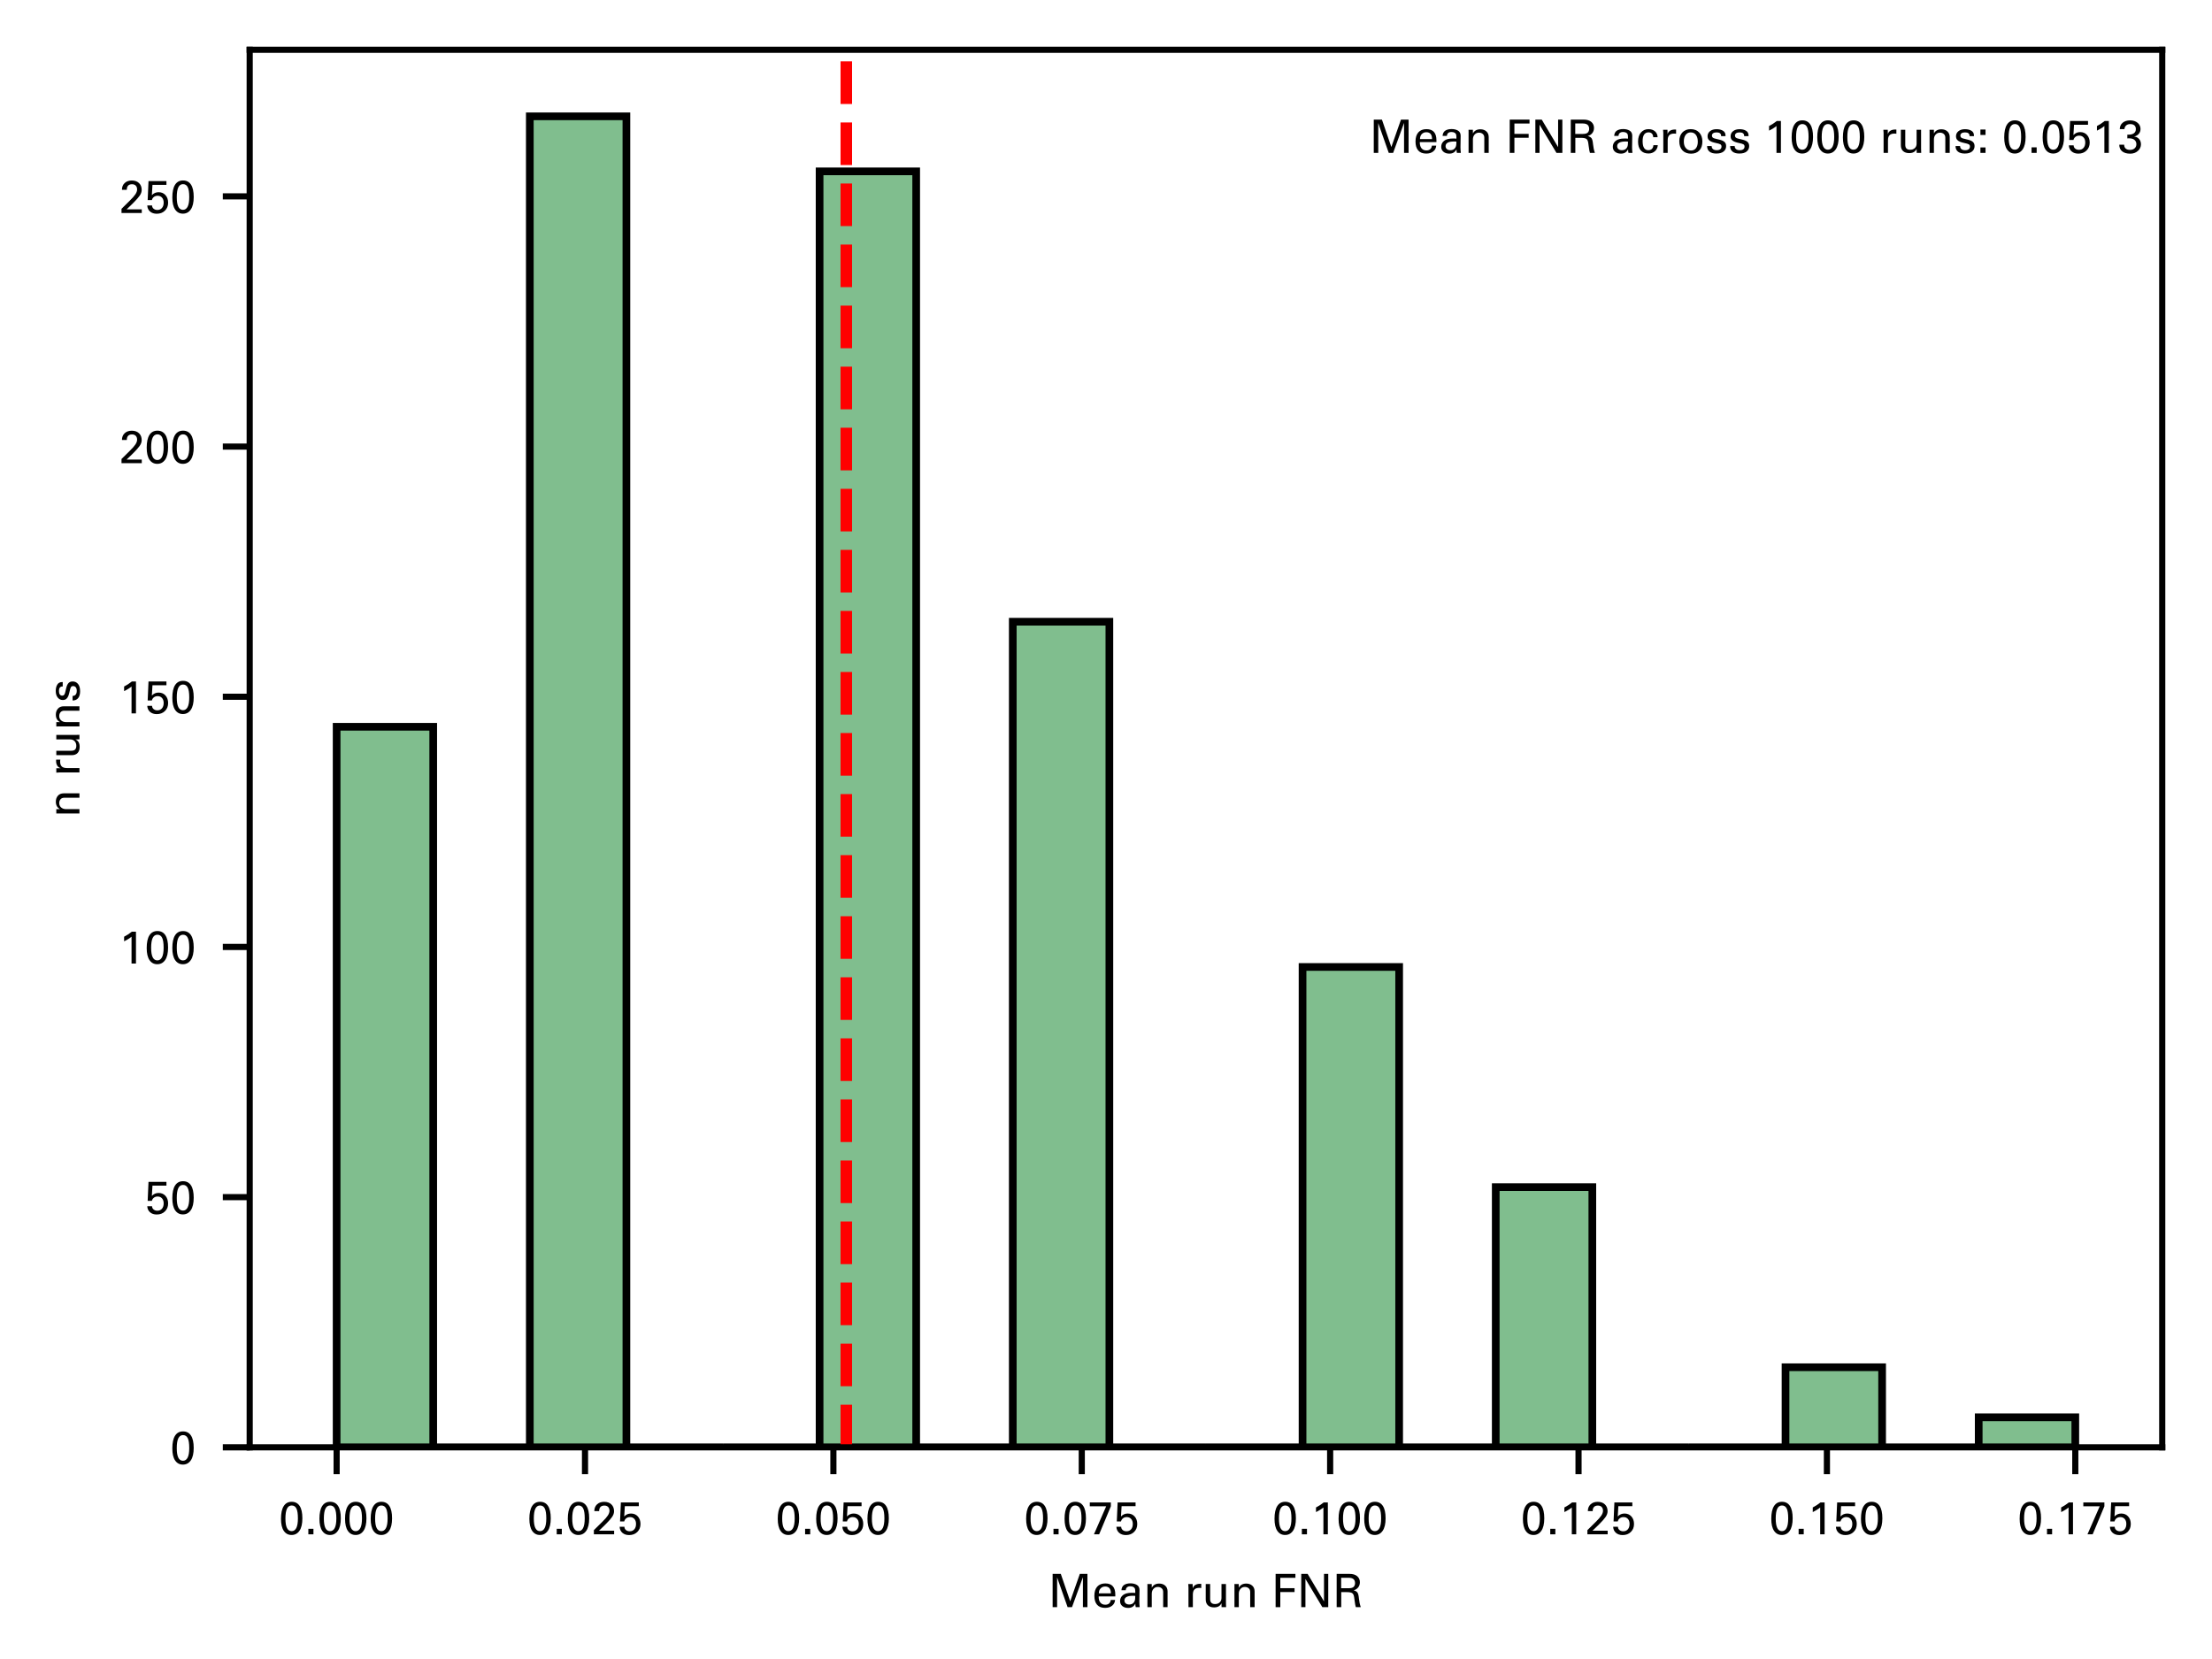
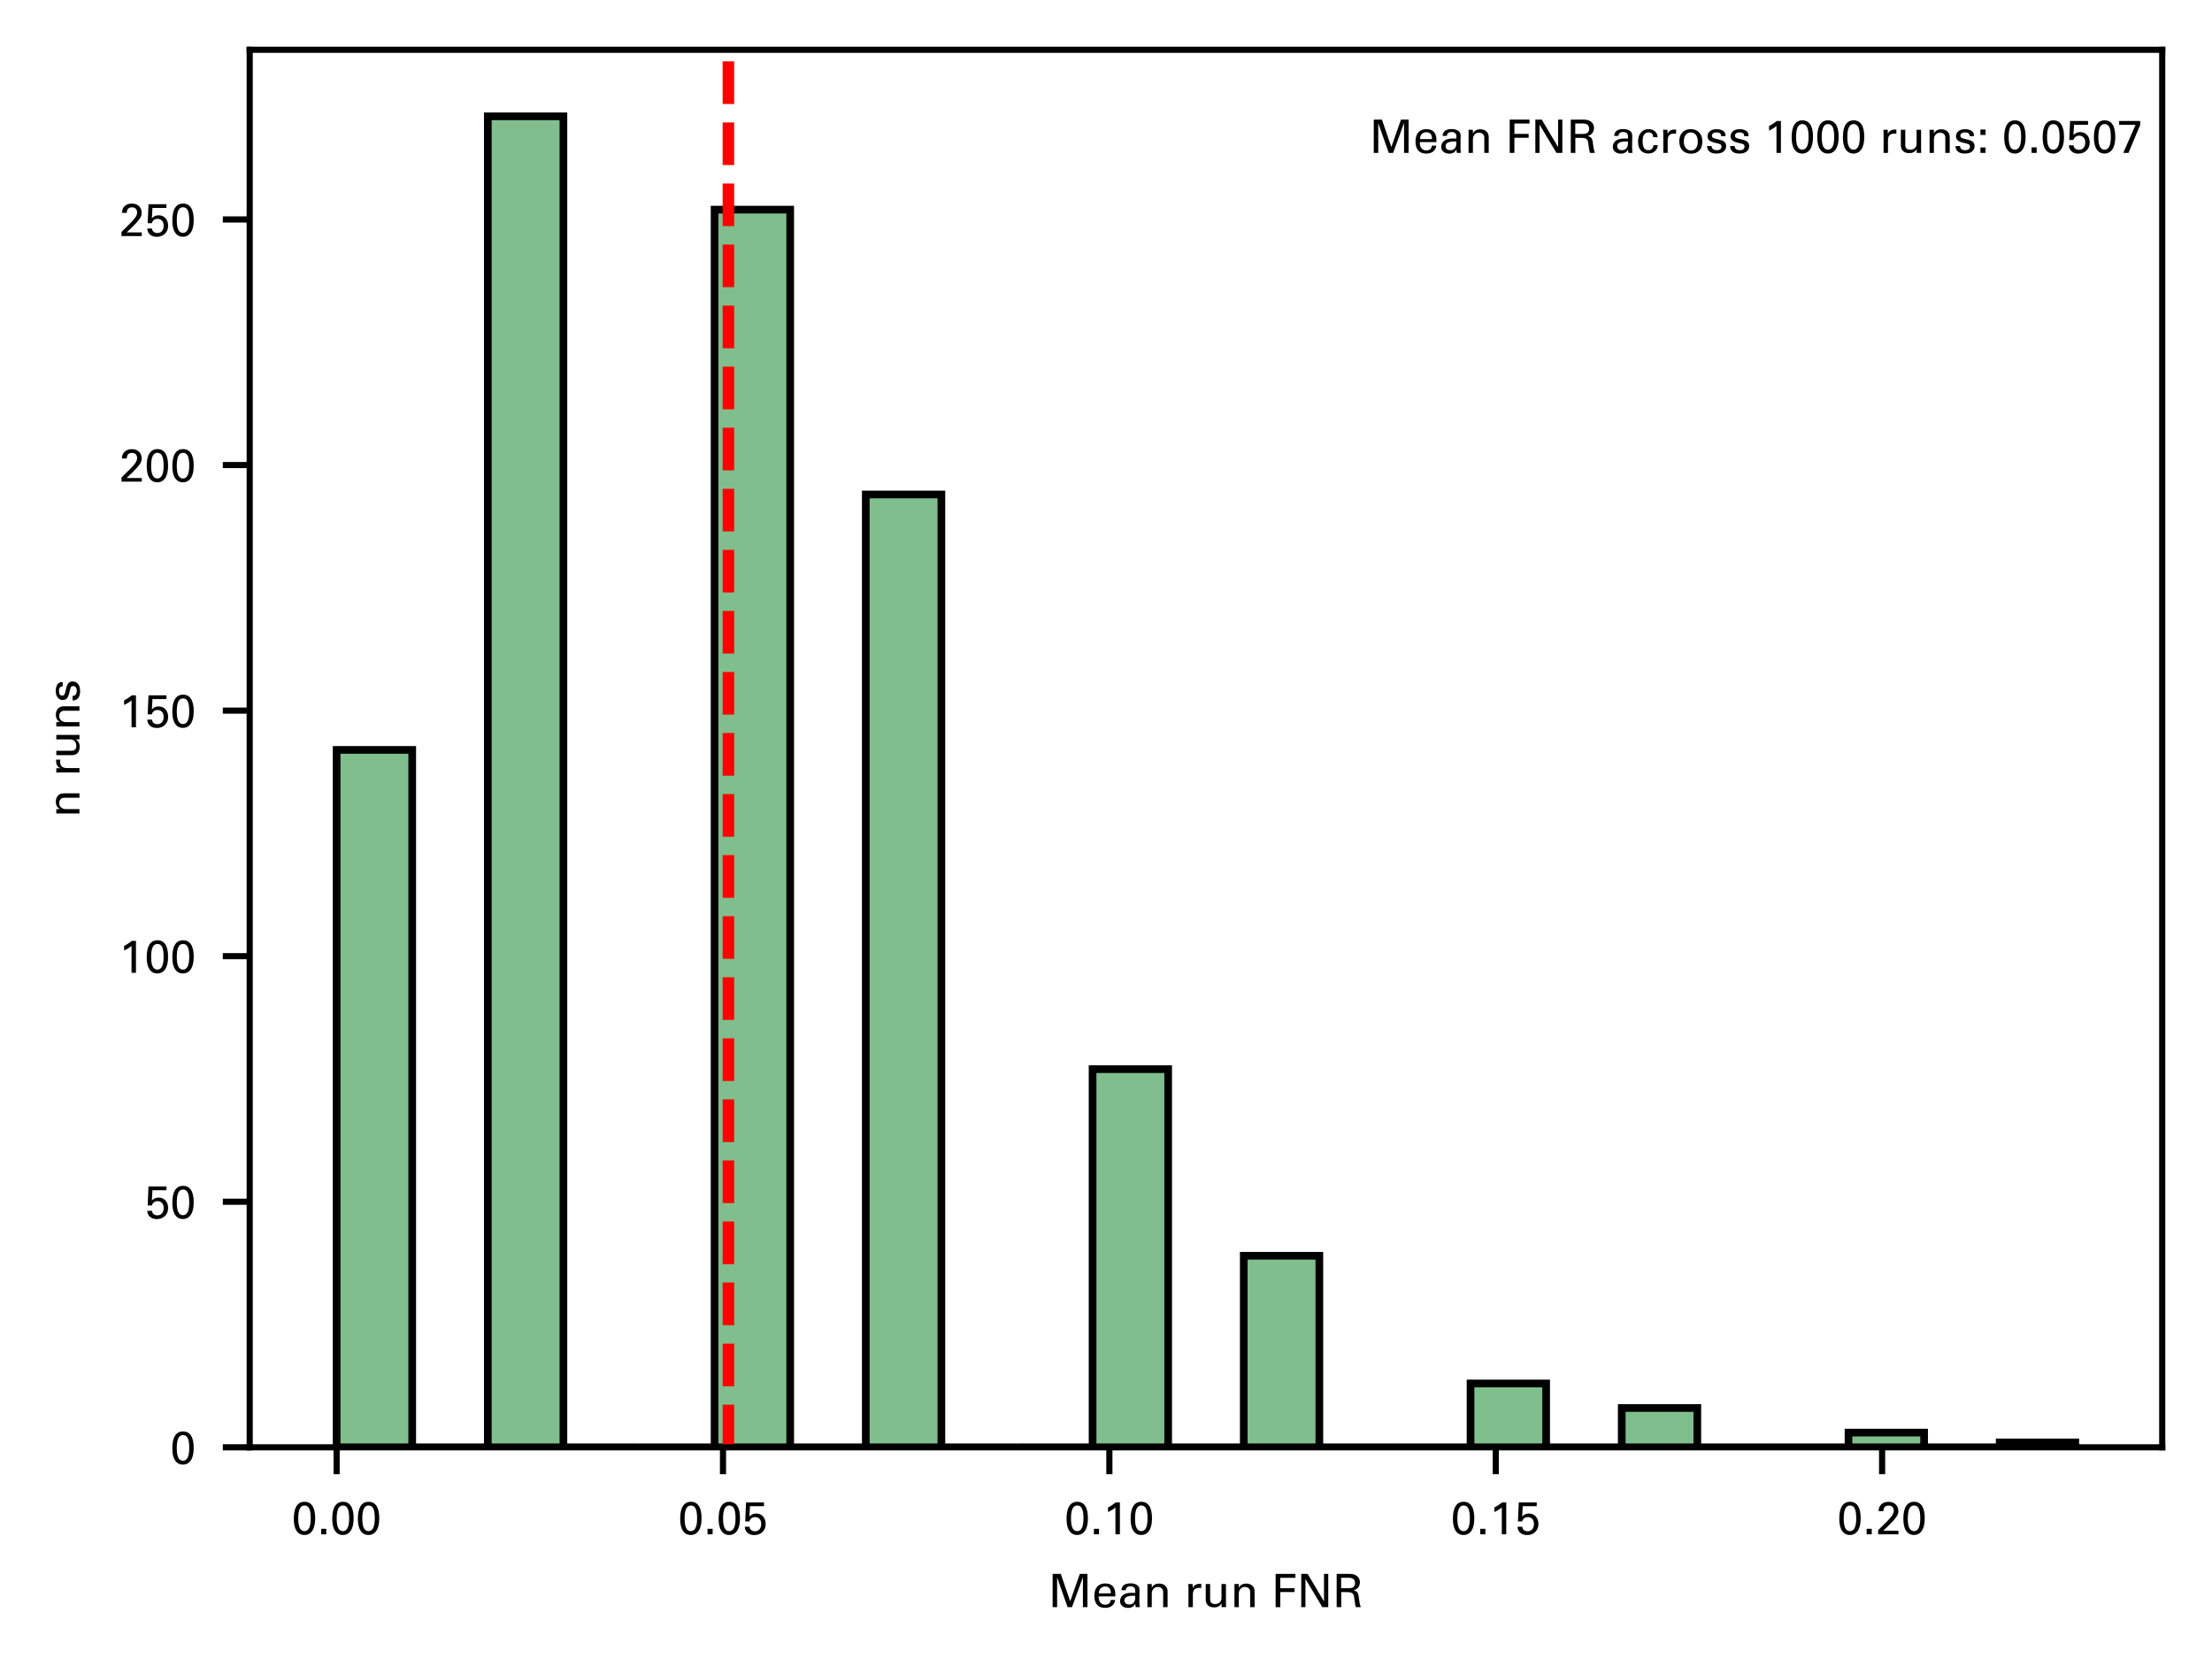
<svg xmlns="http://www.w3.org/2000/svg" xmlns:xlink="http://www.w3.org/1999/xlink" width="288pt" height="216pt" viewBox="0 0 288 216" version="1.1">
  <defs>
    <style type="text/css">*{stroke-linejoin: round; stroke-linecap: butt}</style>
  </defs>
  <g id="figure_1">
    <g id="patch_1">
      <path d="M 0 216  L 288 216  L 288 0  L 0 0  z " style="fill: #ffffff" />
    </g>
    <g id="axes_1">
      <g id="patch_2">
        <path d="M 32.51 188.44  L 281.52 188.44  L 281.52 6.48  L 32.51 6.48  z " style="fill: #ffffff" />
      </g>
      <g id="patch_3">
-         <path d="M 43.829 188.44  L 56.405 188.44  L 56.405 94.626  L 43.829 94.626  z " clip-path="url(#p362aa91c08)" style="fill: #55a868; fill-opacity: 0.75; stroke: #000000; stroke-linejoin: miter" />
+         <path d="M 43.829 188.44  L 53.671 188.44  L 53.671 97.636  L 43.829 97.636  z " clip-path="url(#p09ca2bb1eb)" style="fill: #55a868; fill-opacity: 0.75; stroke: #000000; stroke-linejoin: miter" />
      </g>
      <g id="patch_4">
-         <path d="M 56.405 188.44  L 68.981 188.44  L 68.981 188.44  L 56.405 188.44  z " clip-path="url(#p362aa91c08)" style="fill: #55a868; fill-opacity: 0.75; stroke: #000000; stroke-linejoin: miter" />
+         <path d="M 53.671 188.44  L 63.513 188.44  L 63.513 188.44  L 53.671 188.44  z " clip-path="url(#p09ca2bb1eb)" style="fill: #55a868; fill-opacity: 0.75; stroke: #000000; stroke-linejoin: miter" />
      </g>
      <g id="patch_5">
-         <path d="M 68.981 188.44  L 81.557 188.44  L 81.557 15.145  L 68.981 15.145  z " clip-path="url(#p362aa91c08)" style="fill: #55a868; fill-opacity: 0.75; stroke: #000000; stroke-linejoin: miter" />
+         <path d="M 63.513 188.44  L 73.356 188.44  L 73.356 15.145  L 63.513 15.145  z " clip-path="url(#p09ca2bb1eb)" style="fill: #55a868; fill-opacity: 0.75; stroke: #000000; stroke-linejoin: miter" />
      </g>
      <g id="patch_6">
-         <path d="M 81.557 188.44  L 94.134 188.44  L 94.134 188.44  L 81.557 188.44  z " clip-path="url(#p362aa91c08)" style="fill: #55a868; fill-opacity: 0.75; stroke: #000000; stroke-linejoin: miter" />
+         <path d="M 73.356 188.44  L 83.198 188.44  L 83.198 188.44  L 73.356 188.44  z " clip-path="url(#p09ca2bb1eb)" style="fill: #55a868; fill-opacity: 0.75; stroke: #000000; stroke-linejoin: miter" />
      </g>
      <g id="patch_7">
-         <path d="M 94.134 188.44  L 106.71 188.44  L 106.71 188.44  L 94.134 188.44  z " clip-path="url(#p362aa91c08)" style="fill: #55a868; fill-opacity: 0.75; stroke: #000000; stroke-linejoin: miter" />
+         <path d="M 83.198 188.44  L 93.04 188.44  L 93.04 188.44  L 83.198 188.44  z " clip-path="url(#p09ca2bb1eb)" style="fill: #55a868; fill-opacity: 0.75; stroke: #000000; stroke-linejoin: miter" />
      </g>
      <g id="patch_8">
-         <path d="M 106.71 188.44  L 119.286 188.44  L 119.286 22.311  L 106.71 22.311  z " clip-path="url(#p362aa91c08)" style="fill: #55a868; fill-opacity: 0.75; stroke: #000000; stroke-linejoin: miter" />
+         <path d="M 93.04 188.44  L 102.882 188.44  L 102.882 27.295  L 93.04 27.295  z " clip-path="url(#p09ca2bb1eb)" style="fill: #55a868; fill-opacity: 0.75; stroke: #000000; stroke-linejoin: miter" />
      </g>
      <g id="patch_9">
-         <path d="M 119.286 188.44  L 131.862 188.44  L 131.862 188.44  L 119.286 188.44  z " clip-path="url(#p362aa91c08)" style="fill: #55a868; fill-opacity: 0.75; stroke: #000000; stroke-linejoin: miter" />
+         <path d="M 102.882 188.44  L 112.725 188.44  L 112.725 188.44  L 102.882 188.44  z " clip-path="url(#p09ca2bb1eb)" style="fill: #55a868; fill-opacity: 0.75; stroke: #000000; stroke-linejoin: miter" />
      </g>
      <g id="patch_10">
-         <path d="M 131.862 188.44  L 144.439 188.44  L 144.439 80.945  L 131.862 80.945  z " clip-path="url(#p362aa91c08)" style="fill: #55a868; fill-opacity: 0.75; stroke: #000000; stroke-linejoin: miter" />
+         <path d="M 112.725 188.44  L 122.567 188.44  L 122.567 64.384  L 112.725 64.384  z " clip-path="url(#p09ca2bb1eb)" style="fill: #55a868; fill-opacity: 0.75; stroke: #000000; stroke-linejoin: miter" />
      </g>
      <g id="patch_11">
-         <path d="M 144.439 188.44  L 157.015 188.44  L 157.015 188.44  L 144.439 188.44  z " clip-path="url(#p362aa91c08)" style="fill: #55a868; fill-opacity: 0.75; stroke: #000000; stroke-linejoin: miter" />
+         <path d="M 122.567 188.44  L 132.409 188.44  L 132.409 188.44  L 122.567 188.44  z " clip-path="url(#p09ca2bb1eb)" style="fill: #55a868; fill-opacity: 0.75; stroke: #000000; stroke-linejoin: miter" />
      </g>
      <g id="patch_12">
-         <path d="M 157.015 188.44  L 169.591 188.44  L 169.591 188.44  L 157.015 188.44  z " clip-path="url(#p362aa91c08)" style="fill: #55a868; fill-opacity: 0.75; stroke: #000000; stroke-linejoin: miter" />
+         <path d="M 132.409 188.44  L 142.252 188.44  L 142.252 188.44  L 132.409 188.44  z " clip-path="url(#p09ca2bb1eb)" style="fill: #55a868; fill-opacity: 0.75; stroke: #000000; stroke-linejoin: miter" />
      </g>
      <g id="patch_13">
-         <path d="M 169.591 188.44  L 182.168 188.44  L 182.168 125.897  L 169.591 125.897  z " clip-path="url(#p362aa91c08)" style="fill: #55a868; fill-opacity: 0.75; stroke: #000000; stroke-linejoin: miter" />
+         <path d="M 142.252 188.44  L 152.094 188.44  L 152.094 139.201  L 142.252 139.201  z " clip-path="url(#p09ca2bb1eb)" style="fill: #55a868; fill-opacity: 0.75; stroke: #000000; stroke-linejoin: miter" />
      </g>
      <g id="patch_14">
-         <path d="M 182.168 188.44  L 194.744 188.44  L 194.744 188.44  L 182.168 188.44  z " clip-path="url(#p362aa91c08)" style="fill: #55a868; fill-opacity: 0.75; stroke: #000000; stroke-linejoin: miter" />
+         <path d="M 152.094 188.44  L 161.936 188.44  L 161.936 188.44  L 152.094 188.44  z " clip-path="url(#p09ca2bb1eb)" style="fill: #55a868; fill-opacity: 0.75; stroke: #000000; stroke-linejoin: miter" />
      </g>
      <g id="patch_15">
-         <path d="M 194.744 188.44  L 207.32 188.44  L 207.32 154.563  L 194.744 154.563  z " clip-path="url(#p362aa91c08)" style="fill: #55a868; fill-opacity: 0.75; stroke: #000000; stroke-linejoin: miter" />
+         <path d="M 161.936 188.44  L 171.778 188.44  L 171.778 163.501  L 161.936 163.501  z " clip-path="url(#p09ca2bb1eb)" style="fill: #55a868; fill-opacity: 0.75; stroke: #000000; stroke-linejoin: miter" />
      </g>
      <g id="patch_16">
-         <path d="M 207.32 188.44  L 219.896 188.44  L 219.896 188.44  L 207.32 188.44  z " clip-path="url(#p362aa91c08)" style="fill: #55a868; fill-opacity: 0.75; stroke: #000000; stroke-linejoin: miter" />
+         <path d="M 171.778 188.44  L 181.621 188.44  L 181.621 188.44  L 171.778 188.44  z " clip-path="url(#p09ca2bb1eb)" style="fill: #55a868; fill-opacity: 0.75; stroke: #000000; stroke-linejoin: miter" />
      </g>
      <g id="patch_17">
-         <path d="M 219.896 188.44  L 232.473 188.44  L 232.473 188.44  L 219.896 188.44  z " clip-path="url(#p362aa91c08)" style="fill: #55a868; fill-opacity: 0.75; stroke: #000000; stroke-linejoin: miter" />
+         <path d="M 181.621 188.44  L 191.463 188.44  L 191.463 188.44  L 181.621 188.44  z " clip-path="url(#p09ca2bb1eb)" style="fill: #55a868; fill-opacity: 0.75; stroke: #000000; stroke-linejoin: miter" />
      </g>
      <g id="patch_18">
-         <path d="M 232.473 188.44  L 245.049 188.44  L 245.049 178.016  L 232.473 178.016  z " clip-path="url(#p362aa91c08)" style="fill: #55a868; fill-opacity: 0.75; stroke: #000000; stroke-linejoin: miter" />
+         <path d="M 191.463 188.44  L 201.305 188.44  L 201.305 180.127  L 191.463 180.127  z " clip-path="url(#p09ca2bb1eb)" style="fill: #55a868; fill-opacity: 0.75; stroke: #000000; stroke-linejoin: miter" />
      </g>
      <g id="patch_19">
-         <path d="M 245.049 188.44  L 257.625 188.44  L 257.625 188.44  L 245.049 188.44  z " clip-path="url(#p362aa91c08)" style="fill: #55a868; fill-opacity: 0.75; stroke: #000000; stroke-linejoin: miter" />
+         <path d="M 201.305 188.44  L 211.148 188.44  L 211.148 188.44  L 201.305 188.44  z " clip-path="url(#p09ca2bb1eb)" style="fill: #55a868; fill-opacity: 0.75; stroke: #000000; stroke-linejoin: miter" />
      </g>
      <g id="patch_20">
-         <path d="M 257.625 188.44  L 270.201 188.44  L 270.201 184.531  L 257.625 184.531  z " clip-path="url(#p362aa91c08)" style="fill: #55a868; fill-opacity: 0.75; stroke: #000000; stroke-linejoin: miter" />
+         <path d="M 211.148 188.44  L 220.99 188.44  L 220.99 183.324  L 211.148 183.324  z " clip-path="url(#p09ca2bb1eb)" style="fill: #55a868; fill-opacity: 0.75; stroke: #000000; stroke-linejoin: miter" />
+       </g>
+       <g id="patch_21">
+         <path d="M 220.99 188.44  L 230.832 188.44  L 230.832 188.44  L 220.99 188.44  z " clip-path="url(#p09ca2bb1eb)" style="fill: #55a868; fill-opacity: 0.75; stroke: #000000; stroke-linejoin: miter" />
+       </g>
+       <g id="patch_22">
+         <path d="M 230.832 188.44  L 240.674 188.44  L 240.674 188.44  L 230.832 188.44  z " clip-path="url(#p09ca2bb1eb)" style="fill: #55a868; fill-opacity: 0.75; stroke: #000000; stroke-linejoin: miter" />
+       </g>
+       <g id="patch_23">
+         <path d="M 240.674 188.44  L 250.517 188.44  L 250.517 186.522  L 240.674 186.522  z " clip-path="url(#p09ca2bb1eb)" style="fill: #55a868; fill-opacity: 0.75; stroke: #000000; stroke-linejoin: miter" />
+       </g>
+       <g id="patch_24">
+         <path d="M 250.517 188.44  L 260.359 188.44  L 260.359 188.44  L 250.517 188.44  z " clip-path="url(#p09ca2bb1eb)" style="fill: #55a868; fill-opacity: 0.75; stroke: #000000; stroke-linejoin: miter" />
+       </g>
+       <g id="patch_25">
+         <path d="M 260.359 188.44  L 270.201 188.44  L 270.201 187.801  L 260.359 187.801  z " clip-path="url(#p09ca2bb1eb)" style="fill: #55a868; fill-opacity: 0.75; stroke: #000000; stroke-linejoin: miter" />
      </g>
      <g id="matplotlib.axis_1">
        <g id="xtick_1">
          <g id="line2d_1">
            <defs>
-               <path id="mea4eb9d75a" d="M 0 0  L 0 3.5  " style="stroke: #000000; stroke-width: 0.8" />
+               <path id="m9a4422cb72" d="M 0 0  L 0 3.5  " style="stroke: #000000; stroke-width: 0.8" />
            </defs>
            <g>
-               <use xlink:href="#mea4eb9d75a" x="43.829" y="188.44" style="stroke: #000000; stroke-width: 0.8" />
+               <use xlink:href="#m9a4422cb72" x="43.829" y="188.44" style="stroke: #000000; stroke-width: 0.8" />
            </g>
          </g>
          <g id="text_1">
-             <g transform="translate(36.32207 199.7675) scale(0.06 -0.06)">
+             <g transform="translate(37.99036 199.7675) scale(0.06 -0.06)">
              <defs>
                <path id="Univers-30" d="M 1747 -91  Q 1063 -91 672 478  Q 281 1047 281 2156  Q 281 3331 661 3925  Q 1041 4519 1766 4519  Q 2491 4519 2870 3945  Q 3250 3372 3250 2222  Q 3250 1081 2847 495  Q 2444 -91 1747 -91  z M 2631 2216  Q 2631 3159 2423 3582  Q 2216 4006 1766 4006  Q 1328 4006 1112 3561  Q 897 3116 897 2194  Q 897 1300 1114 870  Q 1331 441 1759 441  Q 2181 441 2406 875  Q 2631 1309 2631 2216  z " transform="scale(0.015625)" />
                <path id="Univers-2e" d="M 1228 769  L 1228 0  L 519 0  L 519 769  L 1228 769  z " transform="scale(0.015625)" />
              </defs>
              <use xlink:href="#Univers-30" />
              <use xlink:href="#Univers-2e" transform="translate(55.61523 0)" />
              <use xlink:href="#Univers-30" transform="translate(83.39844 0)" />
              <use xlink:href="#Univers-30" transform="translate(139.0137 0)" />
-               <use xlink:href="#Univers-30" transform="translate(194.6289 0)" />
            </g>
          </g>
        </g>
        <g id="xtick_2">
          <g id="line2d_2">
            <g>
-               <use xlink:href="#mea4eb9d75a" x="76.168" y="188.44" style="stroke: #000000; stroke-width: 0.8" />
+               <use xlink:href="#m9a4422cb72" x="94.134" y="188.44" style="stroke: #000000; stroke-width: 0.8" />
            </g>
          </g>
          <g id="text_2">
-             <g transform="translate(68.66103 199.7675) scale(0.06 -0.06)">
+             <g transform="translate(88.29541 199.7675) scale(0.06 -0.06)">
              <defs>
-                 <path id="Univers-32" d="M 2091 1516  L 1959 1384  Q 1881 1303 1759 1184  L 1463 900  Q 1291 734 1050 506  L 3156 506  L 3156 0  L 341 0  L 341 581  L 1497 1722  Q 2047 2259 2278 2611  Q 2509 2963 2509 3272  Q 2509 3603 2323 3798  Q 2138 3994 1797 3994  Q 1438 3994 1256 3797  Q 1075 3600 1075 3219  L 403 3219  Q 403 3809 778 4161  Q 1153 4513 1772 4513  Q 2400 4513 2772 4156  Q 3144 3800 3144 3206  Q 3144 2791 2853 2389  Q 2563 1988 2091 1516  z " transform="scale(0.015625)" />
                <path id="Univers-35" d="M 3022 4428  L 3022 3909  L 1081 3909  L 997 2478  Q 1194 2691 1428 2789  Q 1663 2888 1931 2888  Q 2528 2888 2892 2481  Q 3256 2075 3256 1428  Q 3256 759 2815 328  Q 2375 -103 1678 -103  Q 1103 -103 743 208  Q 384 519 359 1050  L 1025 1050  Q 1025 775 1234 598  Q 1444 422 1759 422  Q 2159 422 2398 695  Q 2638 969 2638 1447  Q 2638 1884 2406 2139  Q 2175 2394 1797 2394  Q 1503 2394 1287 2236  Q 1072 2078 997 1791  L 416 1791  L 531 4428  L 3022 4428  z " transform="scale(0.015625)" />
              </defs>
              <use xlink:href="#Univers-30" />
              <use xlink:href="#Univers-2e" transform="translate(55.61523 0)" />
              <use xlink:href="#Univers-30" transform="translate(83.39844 0)" />
-               <use xlink:href="#Univers-32" transform="translate(139.0137 0)" />
-               <use xlink:href="#Univers-35" transform="translate(194.6289 0)" />
+               <use xlink:href="#Univers-35" transform="translate(139.0137 0)" />
            </g>
          </g>
        </g>
        <g id="xtick_3">
          <g id="line2d_3">
            <g>
-               <use xlink:href="#mea4eb9d75a" x="108.507" y="188.44" style="stroke: #000000; stroke-width: 0.8" />
+               <use xlink:href="#m9a4422cb72" x="144.439" y="188.44" style="stroke: #000000; stroke-width: 0.8" />
            </g>
          </g>
          <g id="text_3">
-             <g transform="translate(101 199.7675) scale(0.06 -0.06)">
-               <use xlink:href="#Univers-30" />
-               <use xlink:href="#Univers-2e" transform="translate(55.61523 0)" />
-               <use xlink:href="#Univers-30" transform="translate(83.39844 0)" />
-               <use xlink:href="#Univers-35" transform="translate(139.0137 0)" />
-               <use xlink:href="#Univers-30" transform="translate(194.6289 0)" />
-             </g>
-           </g>
-         </g>
-         <g id="xtick_4">
-           <g id="line2d_4">
-             <g>
-               <use xlink:href="#mea4eb9d75a" x="140.846" y="188.44" style="stroke: #000000; stroke-width: 0.8" />
-             </g>
-           </g>
-           <g id="text_4">
-             <g transform="translate(133.339 199.7675) scale(0.06 -0.06)">
-               <defs>
-                 <path id="Univers-37" d="M 3150 4428  L 3150 3891  L 1522 0  L 800 0  L 2503 3897  L 225 3897  L 225 4428  L 3150 4428  z " transform="scale(0.015625)" />
-               </defs>
-               <use xlink:href="#Univers-30" />
-               <use xlink:href="#Univers-2e" transform="translate(55.61523 0)" />
-               <use xlink:href="#Univers-30" transform="translate(83.39844 0)" />
-               <use xlink:href="#Univers-37" transform="translate(139.0137 0)" />
-               <use xlink:href="#Univers-35" transform="translate(194.6289 0)" />
-             </g>
-           </g>
-         </g>
-         <g id="xtick_5">
-           <g id="line2d_5">
-             <g>
-               <use xlink:href="#mea4eb9d75a" x="173.184" y="188.44" style="stroke: #000000; stroke-width: 0.8" />
-             </g>
-           </g>
-           <g id="text_5">
-             <g transform="translate(165.6779 199.7675) scale(0.06 -0.06)">
+             <g transform="translate(138.6005 199.7675) scale(0.06 -0.06)">
              <defs>
                <path id="Univers-31" d="M 2350 4428  L 2350 0  L 1734 0  L 1734 3731  Q 1559 3581 1287 3411  Q 1016 3241 703 3091  L 703 3731  Q 984 3875 1251 4048  Q 1519 4222 1778 4428  L 2350 4428  z " transform="scale(0.015625)" />
              </defs>
              <use xlink:href="#Univers-30" />
              <use xlink:href="#Univers-2e" transform="translate(55.61523 0)" />
              <use xlink:href="#Univers-31" transform="translate(83.39844 0)" />
              <use xlink:href="#Univers-30" transform="translate(139.0137 0)" />
-               <use xlink:href="#Univers-30" transform="translate(194.6289 0)" />
-             </g>
-           </g>
-         </g>
-         <g id="xtick_6">
-           <g id="line2d_6">
-             <g>
-               <use xlink:href="#mea4eb9d75a" x="205.523" y="188.44" style="stroke: #000000; stroke-width: 0.8" />
-             </g>
-           </g>
-           <g id="text_6">
-             <g transform="translate(198.0169 199.7675) scale(0.06 -0.06)">
-               <use xlink:href="#Univers-30" />
-               <use xlink:href="#Univers-2e" transform="translate(55.61523 0)" />
-               <use xlink:href="#Univers-31" transform="translate(83.39844 0)" />
-               <use xlink:href="#Univers-32" transform="translate(139.0137 0)" />
-               <use xlink:href="#Univers-35" transform="translate(194.6289 0)" />
-             </g>
-           </g>
-         </g>
-         <g id="xtick_7">
-           <g id="line2d_7">
-             <g>
-               <use xlink:href="#mea4eb9d75a" x="237.862" y="188.44" style="stroke: #000000; stroke-width: 0.8" />
-             </g>
-           </g>
-           <g id="text_7">
-             <g transform="translate(230.3558 199.7675) scale(0.06 -0.06)">
+             </g>
+           </g>
+         </g>
+         <g id="xtick_4">
+           <g id="line2d_4">
+             <g>
+               <use xlink:href="#m9a4422cb72" x="194.744" y="188.44" style="stroke: #000000; stroke-width: 0.8" />
+             </g>
+           </g>
+           <g id="text_4">
+             <g transform="translate(188.9055 199.7675) scale(0.06 -0.06)">
              <use xlink:href="#Univers-30" />
              <use xlink:href="#Univers-2e" transform="translate(55.61523 0)" />
              <use xlink:href="#Univers-31" transform="translate(83.39844 0)" />
              <use xlink:href="#Univers-35" transform="translate(139.0137 0)" />
-               <use xlink:href="#Univers-30" transform="translate(194.6289 0)" />
-             </g>
-           </g>
-         </g>
-         <g id="xtick_8">
-           <g id="line2d_8">
-             <g>
-               <use xlink:href="#mea4eb9d75a" x="270.201" y="188.44" style="stroke: #000000; stroke-width: 0.8" />
-             </g>
-           </g>
-           <g id="text_8">
-             <g transform="translate(262.6948 199.7675) scale(0.06 -0.06)">
-               <use xlink:href="#Univers-30" />
-               <use xlink:href="#Univers-2e" transform="translate(55.61523 0)" />
-               <use xlink:href="#Univers-31" transform="translate(83.39844 0)" />
-               <use xlink:href="#Univers-37" transform="translate(139.0137 0)" />
-               <use xlink:href="#Univers-35" transform="translate(194.6289 0)" />
-             </g>
-           </g>
-         </g>
-         <g id="text_9">
+             </g>
+           </g>
+         </g>
+         <g id="xtick_5">
+           <g id="line2d_5">
+             <g>
+               <use xlink:href="#m9a4422cb72" x="245.049" y="188.44" style="stroke: #000000; stroke-width: 0.8" />
+             </g>
+           </g>
+           <g id="text_5">
+             <g transform="translate(239.2106 199.7675) scale(0.06 -0.06)">
+               <defs>
+                 <path id="Univers-32" d="M 2091 1516  L 1959 1384  Q 1881 1303 1759 1184  L 1463 900  Q 1291 734 1050 506  L 3156 506  L 3156 0  L 341 0  L 341 581  L 1497 1722  Q 2047 2259 2278 2611  Q 2509 2963 2509 3272  Q 2509 3603 2323 3798  Q 2138 3994 1797 3994  Q 1438 3994 1256 3797  Q 1075 3600 1075 3219  L 403 3219  Q 403 3809 778 4161  Q 1153 4513 1772 4513  Q 2400 4513 2772 4156  Q 3144 3800 3144 3206  Q 3144 2791 2853 2389  Q 2563 1988 2091 1516  z " transform="scale(0.015625)" />
+               </defs>
+               <use xlink:href="#Univers-30" />
+               <use xlink:href="#Univers-2e" transform="translate(55.61523 0)" />
+               <use xlink:href="#Univers-32" transform="translate(83.39844 0)" />
+               <use xlink:href="#Univers-30" transform="translate(139.0137 0)" />
+             </g>
+           </g>
+         </g>
+         <g id="text_6">
          <g transform="translate(136.5123 209.2519) scale(0.06 -0.06)">
            <defs>
              <path id="Univers-4d" d="M 1709 4622  L 3016 813  L 4353 4622  L 5409 4622  L 5409 0  L 4781 0  L 4781 4159  L 3263 0  L 2656 0  L 1197 4134  L 1197 0  L 575 0  L 575 4622  L 1709 4622  z " transform="scale(0.015625)" />
              <path id="Univers-65" d="M 3238 1497  L 928 1497  L 928 1447  Q 928 928 1168 634  Q 1409 341 1850 341  Q 2172 341 2372 511  Q 2572 681 2606 1006  L 3206 1006  Q 3175 516 2801 209  Q 2428 -97 1825 -97  Q 1088 -97 709 334  Q 331 766 331 1575  Q 331 2409 728 2853  Q 1125 3297 1850 3297  Q 2541 3297 2889 2909  Q 3238 2522 3238 1753  L 3238 1497  z M 2625 1919  L 2625 1966  Q 2625 2394 2428 2631  Q 2231 2869 1831 2869  Q 1441 2869 1197 2608  Q 953 2347 953 1919  L 2625 1919  z " transform="scale(0.015625)" />
              <path id="Univers-61" d="M 3016 800  Q 3016 647 3030 405  Q 3044 163 3066 0  L 2522 0  Q 2488 109 2475 217  Q 2463 325 2463 481  Q 2316 206 2077 51  Q 1838 -103 1466 -103  Q 959 -103 650 158  Q 341 419 341 844  Q 341 1344 734 1670  Q 1128 1997 1966 1997  L 2163 1997  Q 2297 1997 2450 1978  L 2450 2194  Q 2450 2484 2387 2611  Q 2325 2738 2165 2819  Q 2006 2900 1753 2900  Q 1472 2900 1308 2761  Q 1144 2622 1131 2356  L 531 2356  Q 563 2856 894 3082  Q 1225 3309 1791 3309  Q 2306 3309 2673 3092  Q 3041 2875 3041 2369  L 3016 800  z M 2438 1228  L 2450 1563  L 2381 1572  L 2284 1578  L 2106 1581  Q 1531 1581 1239 1417  Q 947 1253 947 934  Q 947 681 1126 526  Q 1306 372 1613 372  Q 1994 372 2209 606  Q 2425 841 2438 1228  z " transform="scale(0.015625)" />
              <path id="Univers-6e" d="M 3378 0  L 2766 0  L 2766 2106  Q 2766 2444 2553 2626  Q 2341 2809 2022 2809  Q 1659 2809 1421 2545  Q 1184 2281 1184 1869  L 1184 0  L 581 0  L 581 2978  Q 581 3072 575 3213  L 1178 3213  Q 1184 3016 1184 2888  L 1184 2694  Q 1334 2988 1593 3133  Q 1853 3278 2216 3278  Q 2725 3278 3051 2987  Q 3378 2697 3378 2188  L 3378 0  z " transform="scale(0.015625)" />
              <path id="Univers-20" transform="scale(0.015625)" />
              <path id="Univers-72" d="M 2369 3238  L 2369 2650  Q 2316 2669 2253 2675  Q 2191 2681 2100 2681  Q 1644 2681 1423 2457  Q 1203 2234 1203 1734  L 1203 0  L 594 0  L 594 2694  L 588 2847  L 563 3213  L 1172 3213  L 1181 2828  Q 1181 2672 1184 2591  Q 1263 2906 1528 3075  Q 1794 3244 2194 3244  L 2369 3238  z " transform="scale(0.015625)" />
              <path id="Univers-75" d="M 3309 3213  L 3309 588  Q 3309 431 3328 0  L 2700 0  L 2691 344  Q 2691 481 2688 550  Q 2538 250 2291 109  Q 2044 -31 1663 -31  Q 1109 -31 804 256  Q 500 544 500 1069  L 500 3213  L 1113 3213  L 1113 1125  Q 1113 766 1284 600  Q 1456 434 1797 434  Q 2197 434 2442 667  Q 2688 900 2688 1281  L 2688 3213  L 3309 3213  z " transform="scale(0.015625)" />
              <path id="Univers-46" d="M 3359 4622  L 3359 4078  L 1259 4078  L 1259 2638  L 3238 2638  L 3238 2100  L 1259 2100  L 1259 0  L 609 0  L 609 4622  L 3359 4622  z " transform="scale(0.015625)" />
              <path id="Univers-4e" d="M 1497 4622  L 3769 800  L 3769 4622  L 4359 4622  L 4359 0  L 3541 0  L 1191 3922  L 1191 0  L 609 0  L 609 4622  L 1497 4622  z " transform="scale(0.015625)" />
              <path id="Univers-52" d="M 2322 4622  Q 3038 4622 3406 4297  Q 3775 3972 3775 3463  Q 3775 3050 3542 2750  Q 3309 2450 2906 2344  Q 3253 2250 3417 2056  Q 3581 1863 3640 1220  Q 3700 578 3897 0  L 3213 0  Q 3172 100 3131 320  Q 3091 541 3038 938  L 2981 1356  Q 2928 1775 2731 1931  Q 2534 2088 1959 2088  L 1184 2088  L 1184 0  L 550 0  L 550 4622  L 2322 4622  z M 2203 2631  Q 2741 2631 2922 2834  Q 3103 3038 3103 3334  Q 3103 3703 2889 3893  Q 2675 4084 2209 4084  L 1172 4084  L 1172 2631  L 2203 2631  z " transform="scale(0.015625)" />
            </defs>
            <use xlink:href="#Univers-4d" />
            <use xlink:href="#Univers-65" transform="translate(94.38477 0)" />
            <use xlink:href="#Univers-61" transform="translate(150 0)" />
            <use xlink:href="#Univers-6e" transform="translate(205.6152 0)" />
            <use xlink:href="#Univers-20" transform="translate(266.6992 0)" />
            <use xlink:href="#Univers-72" transform="translate(294.4824 0)" />
            <use xlink:href="#Univers-75" transform="translate(333.3984 0)" />
            <use xlink:href="#Univers-6e" transform="translate(394.4824 0)" />
            <use xlink:href="#Univers-20" transform="translate(455.5664 0)" />
            <use xlink:href="#Univers-46" transform="translate(483.3496 0)" />
            <use xlink:href="#Univers-4e" transform="translate(538.9648 0)" />
            <use xlink:href="#Univers-52" transform="translate(616.748 0)" />
          </g>
        </g>
      </g>
      <g id="matplotlib.axis_2">
        <g id="ytick_1">
-           <g id="line2d_9">
+           <g id="line2d_6">
            <defs>
-               <path id="m944a8f4706" d="M 0 0  L -3.5 0  " style="stroke: #000000; stroke-width: 0.8" />
+               <path id="ma4627e01ac" d="M 0 0  L -3.5 0  " style="stroke: #000000; stroke-width: 0.8" />
            </defs>
            <g>
-               <use xlink:href="#m944a8f4706" x="32.51" y="188.44" style="stroke: #000000; stroke-width: 0.8" />
-             </g>
-           </g>
-           <g id="text_10">
+               <use xlink:href="#ma4627e01ac" x="32.51" y="188.44" style="stroke: #000000; stroke-width: 0.8" />
+             </g>
+           </g>
+           <g id="text_7">
            <g transform="translate(22.17344 190.6037) scale(0.06 -0.06)">
              <use xlink:href="#Univers-30" />
            </g>
          </g>
        </g>
        <g id="ytick_2">
-           <g id="line2d_10">
-             <g>
-               <use xlink:href="#m944a8f4706" x="32.51" y="155.866" style="stroke: #000000; stroke-width: 0.8" />
-             </g>
-           </g>
-           <g id="text_11">
-             <g transform="translate(18.83687 158.0295) scale(0.06 -0.06)">
+           <g id="line2d_7">
+             <g>
+               <use xlink:href="#ma4627e01ac" x="32.51" y="156.467" style="stroke: #000000; stroke-width: 0.8" />
+             </g>
+           </g>
+           <g id="text_8">
+             <g transform="translate(18.83687 158.6305) scale(0.06 -0.06)">
              <use xlink:href="#Univers-35" />
              <use xlink:href="#Univers-30" transform="translate(55.61523 0)" />
            </g>
          </g>
        </g>
        <g id="ytick_3">
-           <g id="line2d_11">
-             <g>
-               <use xlink:href="#m944a8f4706" x="32.51" y="123.291" style="stroke: #000000; stroke-width: 0.8" />
-             </g>
-           </g>
-           <g id="text_12">
-             <g transform="translate(15.50031 125.4552) scale(0.06 -0.06)">
+           <g id="line2d_8">
+             <g>
+               <use xlink:href="#ma4627e01ac" x="32.51" y="124.493" style="stroke: #000000; stroke-width: 0.8" />
+             </g>
+           </g>
+           <g id="text_9">
+             <g transform="translate(15.50031 126.6572) scale(0.06 -0.06)">
              <use xlink:href="#Univers-31" />
              <use xlink:href="#Univers-30" transform="translate(55.61523 0)" />
              <use xlink:href="#Univers-30" transform="translate(111.2305 0)" />
            </g>
          </g>
        </g>
        <g id="ytick_4">
-           <g id="line2d_12">
-             <g>
-               <use xlink:href="#m944a8f4706" x="32.51" y="90.717" style="stroke: #000000; stroke-width: 0.8" />
-             </g>
-           </g>
-           <g id="text_13">
-             <g transform="translate(15.50031 92.88087) scale(0.06 -0.06)">
+           <g id="line2d_9">
+             <g>
+               <use xlink:href="#ma4627e01ac" x="32.51" y="92.52" style="stroke: #000000; stroke-width: 0.8" />
+             </g>
+           </g>
+           <g id="text_10">
+             <g transform="translate(15.50031 94.68388) scale(0.06 -0.06)">
              <use xlink:href="#Univers-31" />
              <use xlink:href="#Univers-35" transform="translate(55.61523 0)" />
              <use xlink:href="#Univers-30" transform="translate(111.2305 0)" />
            </g>
          </g>
        </g>
        <g id="ytick_5">
-           <g id="line2d_13">
-             <g>
-               <use xlink:href="#m944a8f4706" x="32.51" y="58.143" style="stroke: #000000; stroke-width: 0.8" />
-             </g>
-           </g>
-           <g id="text_14">
-             <g transform="translate(15.50031 60.30658) scale(0.06 -0.06)">
+           <g id="line2d_10">
+             <g>
+               <use xlink:href="#ma4627e01ac" x="32.51" y="60.547" style="stroke: #000000; stroke-width: 0.8" />
+             </g>
+           </g>
+           <g id="text_11">
+             <g transform="translate(15.50031 62.71059) scale(0.06 -0.06)">
              <use xlink:href="#Univers-32" />
              <use xlink:href="#Univers-30" transform="translate(55.61523 0)" />
              <use xlink:href="#Univers-30" transform="translate(111.2305 0)" />
            </g>
          </g>
        </g>
        <g id="ytick_6">
-           <g id="line2d_14">
-             <g>
-               <use xlink:href="#m944a8f4706" x="32.51" y="25.569" style="stroke: #000000; stroke-width: 0.8" />
-             </g>
-           </g>
-           <g id="text_15">
-             <g transform="translate(15.50031 27.73229) scale(0.06 -0.06)">
+           <g id="line2d_11">
+             <g>
+               <use xlink:href="#ma4627e01ac" x="32.51" y="28.574" style="stroke: #000000; stroke-width: 0.8" />
+             </g>
+           </g>
+           <g id="text_12">
+             <g transform="translate(15.50031 30.73729) scale(0.06 -0.06)">
              <use xlink:href="#Univers-32" />
              <use xlink:href="#Univers-35" transform="translate(55.61523 0)" />
              <use xlink:href="#Univers-30" transform="translate(111.2305 0)" />
            </g>
          </g>
        </g>
-         <g id="text_16">
+         <g id="text_13">
          <g transform="translate(10.34344 106.4581) rotate(-90) scale(0.06 -0.06)">
            <defs>
              <path id="Univers-73" d="M 2834 2322  L 2222 2322  L 2222 2363  Q 2222 2597 2067 2722  Q 1913 2847 1600 2847  Q 1288 2847 1117 2730  Q 947 2613 947 2388  Q 947 2091 1338 1997  L 2081 1813  Q 2506 1706 2712 1500  Q 2919 1294 2919 941  Q 2919 484 2573 196  Q 2228 -91 1550 -91  Q 938 -91 606 179  Q 275 450 275 953  L 909 953  Q 909 678 1090 525  Q 1272 372 1619 372  Q 1934 372 2106 506  Q 2278 641 2278 878  Q 2278 1109 2098 1198  Q 1919 1288 1575 1356  Q 1231 1425 950 1525  Q 669 1625 505 1812  Q 341 2000 341 2316  Q 341 2741 683 3016  Q 1025 3291 1594 3291  Q 2122 3291 2478 3077  Q 2834 2863 2834 2413  L 2834 2322  z " transform="scale(0.015625)" />
            </defs>
            <use xlink:href="#Univers-6e" />
            <use xlink:href="#Univers-20" transform="translate(61.08398 0)" />
            <use xlink:href="#Univers-72" transform="translate(88.86719 0)" />
            <use xlink:href="#Univers-75" transform="translate(127.7832 0)" />
            <use xlink:href="#Univers-6e" transform="translate(188.8672 0)" />
            <use xlink:href="#Univers-73" transform="translate(249.9512 0)" />
          </g>
        </g>
      </g>
-       <g id="line2d_15">
-         <path d="M 110.188 188.44  L 110.188 6.48  " clip-path="url(#p362aa91c08)" style="fill: none; stroke-dasharray: 5.55,2.4; stroke-dashoffset: 0; stroke: #ff0000; stroke-width: 1.5" />
-       </g>
-       <g id="patch_21">
+       <g id="line2d_12">
+         <path d="M 94.838 188.44  L 94.838 6.48  " clip-path="url(#p09ca2bb1eb)" style="fill: none; stroke-dasharray: 5.55,2.4; stroke-dashoffset: 0; stroke: #ff0000; stroke-width: 1.5" />
+       </g>
+       <g id="patch_26">
        <path d="M 32.51 188.44  L 32.51 6.48  " style="fill: none; stroke: #000000; stroke-width: 0.8; stroke-linejoin: miter; stroke-linecap: square" />
      </g>
-       <g id="patch_22">
+       <g id="patch_27">
        <path d="M 281.52 188.44  L 281.52 6.48  " style="fill: none; stroke: #000000; stroke-width: 0.8; stroke-linejoin: miter; stroke-linecap: square" />
      </g>
-       <g id="patch_23">
+       <g id="patch_28">
        <path d="M 32.51 188.44  L 281.52 188.44  " style="fill: none; stroke: #000000; stroke-width: 0.8; stroke-linejoin: miter; stroke-linecap: square" />
      </g>
-       <g id="patch_24">
+       <g id="patch_29">
        <path d="M 32.51 6.48  L 281.52 6.48  " style="fill: none; stroke: #000000; stroke-width: 0.8; stroke-linejoin: miter; stroke-linecap: square" />
      </g>
-       <g id="text_17">
+       <g id="text_14">
        <g transform="translate(178.3246 19.9055) scale(0.06 -0.06)">
          <defs>
            <path id="Univers-63" d="M 2394 2181  Q 2375 2519 2204 2686  Q 2034 2853 1753 2853  Q 1347 2853 1134 2550  Q 922 2247 922 1638  Q 922 994 1123 683  Q 1325 372 1722 372  Q 2025 372 2212 555  Q 2400 738 2419 1069  L 3028 1069  Q 2991 559 2634 237  Q 2278 -84 1734 -84  Q 1041 -84 664 345  Q 288 775 288 1563  Q 288 2384 697 2840  Q 1106 3297 1741 3297  Q 2291 3297 2637 2994  Q 2984 2691 3003 2181  L 2394 2181  z " transform="scale(0.015625)" />
            <path id="Univers-6f" d="M 1959 -109  Q 1200 -109 762 348  Q 325 806 325 1619  Q 325 2384 750 2840  Q 1175 3297 1906 3297  Q 2647 3297 3089 2830  Q 3531 2363 3531 1581  Q 3531 797 3115 344  Q 2700 -109 1959 -109  z M 953 1569  Q 953 1000 1234 665  Q 1516 331 1959 331  Q 2397 331 2645 657  Q 2894 984 2894 1556  Q 2894 2153 2631 2500  Q 2369 2847 1913 2847  Q 1472 2847 1212 2505  Q 953 2163 953 1569  z " transform="scale(0.015625)" />
            <path id="Univers-3a" d="M 1241 3244  L 1241 2491  L 531 2491  L 531 3244  L 1241 3244  z M 1241 756  L 1241 0  L 531 0  L 531 756  L 1241 756  z " transform="scale(0.015625)" />
-             <path id="Univers-33" d="M 3194 3309  Q 3194 2931 2955 2647  Q 2716 2363 2309 2272  Q 2741 2225 2998 1926  Q 3256 1628 3256 1191  Q 3256 653 2828 272  Q 2400 -109 1772 -109  Q 1047 -109 645 216  Q 244 541 244 1141  L 922 1141  Q 922 791 1134 603  Q 1347 416 1734 416  Q 2128 416 2373 631  Q 2619 847 2619 1203  Q 2619 1581 2356 1801  Q 2094 2022 1600 2022  Q 1541 2022 1478 2019  Q 1416 2016 1363 2016  L 1363 2534  Q 1434 2528 1500 2528  Q 2006 2528 2276 2725  Q 2547 2922 2547 3303  Q 2547 3644 2344 3822  Q 2141 4000 1759 4000  Q 1419 4000 1206 3817  Q 994 3634 959 3303  L 313 3303  Q 331 3878 722 4195  Q 1113 4513 1747 4513  Q 2394 4513 2794 4173  Q 3194 3834 3194 3309  z " transform="scale(0.015625)" />
+             <path id="Univers-37" d="M 3150 4428  L 3150 3891  L 1522 0  L 800 0  L 2503 3897  L 225 3897  L 225 4428  L 3150 4428  z " transform="scale(0.015625)" />
          </defs>
          <use xlink:href="#Univers-4d" />
          <use xlink:href="#Univers-65" transform="translate(94.38477 0)" />
          <use xlink:href="#Univers-61" transform="translate(150 0)" />
          <use xlink:href="#Univers-6e" transform="translate(205.6152 0)" />
          <use xlink:href="#Univers-20" transform="translate(266.6992 0)" />
          <use xlink:href="#Univers-46" transform="translate(294.4824 0)" />
          <use xlink:href="#Univers-4e" transform="translate(350.0977 0)" />
          <use xlink:href="#Univers-52" transform="translate(427.8809 0)" />
          <use xlink:href="#Univers-20" transform="translate(494.5801 0)" />
          <use xlink:href="#Univers-61" transform="translate(522.3633 0)" />
          <use xlink:href="#Univers-63" transform="translate(577.9785 0)" />
          <use xlink:href="#Univers-72" transform="translate(627.9785 0)" />
          <use xlink:href="#Univers-6f" transform="translate(666.8945 0)" />
          <use xlink:href="#Univers-73" transform="translate(727.9785 0)" />
          <use xlink:href="#Univers-73" transform="translate(777.9785 0)" />
          <use xlink:href="#Univers-20" transform="translate(827.9785 0)" />
          <use xlink:href="#Univers-31" transform="translate(855.7617 0)" />
          <use xlink:href="#Univers-30" transform="translate(911.377 0)" />
          <use xlink:href="#Univers-30" transform="translate(966.9922 0)" />
          <use xlink:href="#Univers-30" transform="translate(1022.607 0)" />
          <use xlink:href="#Univers-20" transform="translate(1078.223 0)" />
          <use xlink:href="#Univers-72" transform="translate(1106.006 0)" />
          <use xlink:href="#Univers-75" transform="translate(1144.922 0)" />
          <use xlink:href="#Univers-6e" transform="translate(1206.006 0)" />
          <use xlink:href="#Univers-73" transform="translate(1267.09 0)" />
          <use xlink:href="#Univers-3a" transform="translate(1317.09 0)" />
          <use xlink:href="#Univers-20" transform="translate(1344.873 0)" />
          <use xlink:href="#Univers-30" transform="translate(1372.656 0)" />
          <use xlink:href="#Univers-2e" transform="translate(1428.271 0)" />
          <use xlink:href="#Univers-30" transform="translate(1456.055 0)" />
          <use xlink:href="#Univers-35" transform="translate(1511.67 0)" />
-           <use xlink:href="#Univers-31" transform="translate(1567.285 0)" />
-           <use xlink:href="#Univers-33" transform="translate(1622.9 0)" />
+           <use xlink:href="#Univers-30" transform="translate(1567.285 0)" />
+           <use xlink:href="#Univers-37" transform="translate(1622.9 0)" />
        </g>
      </g>
    </g>
  </g>
  <defs>
-     <clipPath id="p362aa91c08">
+     <clipPath id="p09ca2bb1eb">
      <rect x="32.51" y="6.48" width="249.01" height="181.96" />
    </clipPath>
  </defs>
</svg>
